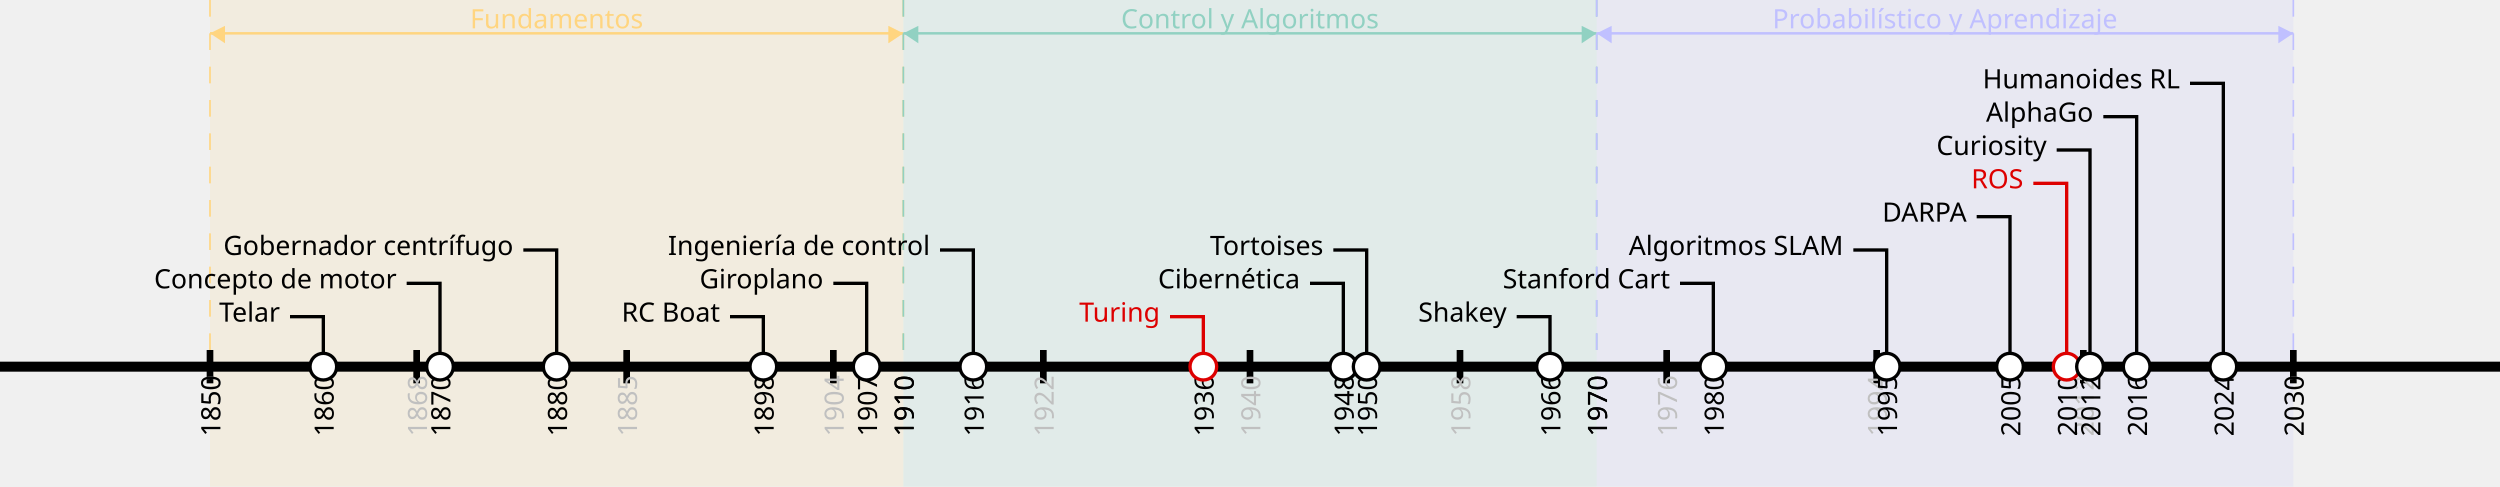
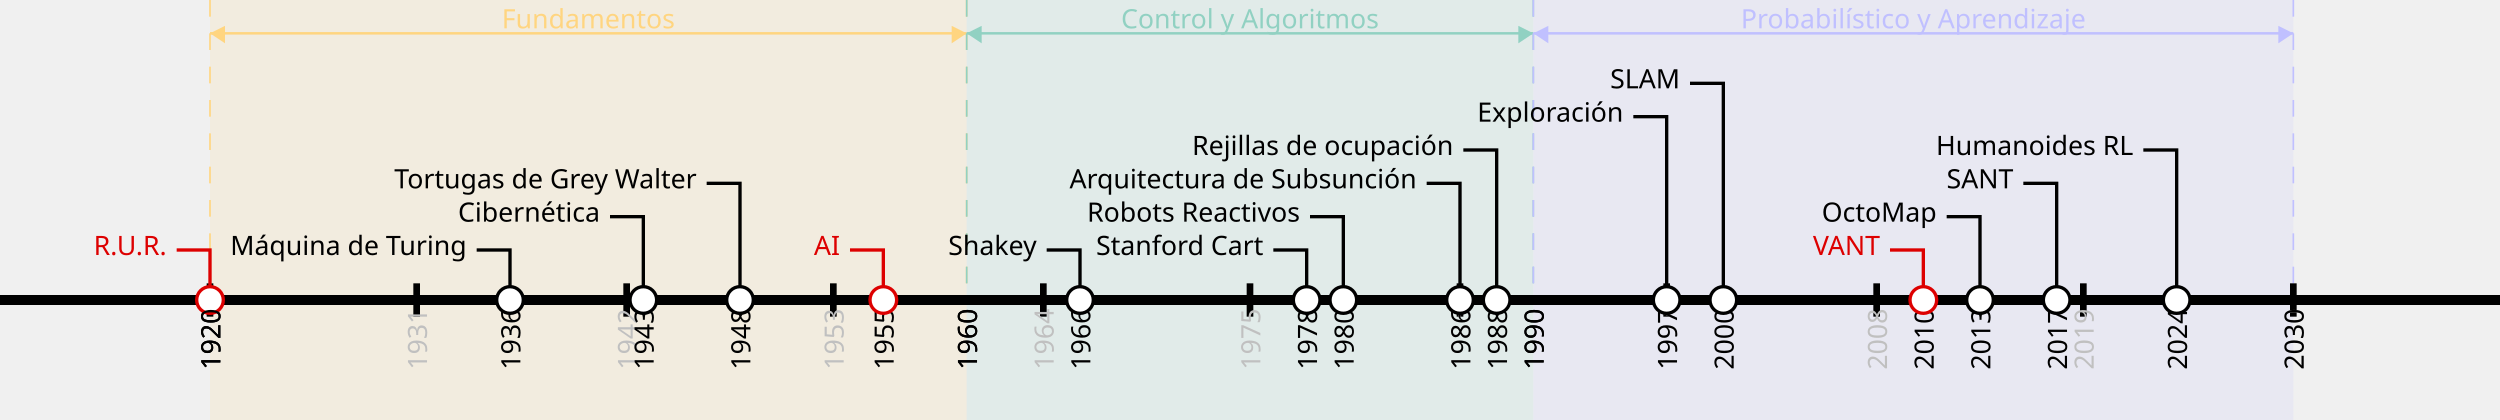
- <svg xmlns="http://www.w3.org/2000/svg" baseProfile="full" height="146.0" version="1.1" width="750">
+ <svg xmlns="http://www.w3.org/2000/svg" baseProfile="full" height="126.0" version="1.1" width="750">
  <defs>
    <marker id="id1" markerHeight="10" markerWidth="10" orient="auto" refX="0" refY="3">
      <path d="M6,0 L6,7 L0,3 L6,0" fill="#FFD580" />
    </marker>
    <marker id="id2" markerHeight="10" markerWidth="10" orient="auto" refX="6" refY="3">
      <path d="M0,0 L0,7 L6,3 L0,0" fill="#FFD580" />
    </marker>
    <marker id="id3" markerHeight="10" markerWidth="10" orient="auto" refX="0" refY="3">
      <path d="M6,0 L6,7 L0,3 L6,0" fill="#91D1C2" />
    </marker>
    <marker id="id4" markerHeight="10" markerWidth="10" orient="auto" refX="6" refY="3">
      <path d="M0,0 L0,7 L6,3 L0,0" fill="#91D1C2" />
    </marker>
    <marker id="id5" markerHeight="10" markerWidth="10" orient="auto" refX="0" refY="3">
      <path d="M6,0 L6,7 L0,3 L6,0" fill="#C0C0FF" />
    </marker>
    <marker id="id6" markerHeight="10" markerWidth="10" orient="auto" refX="6" refY="3">
      <path d="M0,0 L0,7 L6,3 L0,0" fill="#C0C0FF" />
    </marker>
  </defs>
-   <rect fill="#FFD580" fill-opacity="0.15" height="146.0" width="208" x="63" y="0" />
-   <line stroke="#FFD580" stroke-dasharray="5 5" stroke-width="0.5" x1="63" x2="63" y1="0" y2="110" />
-   <line stroke="#FFD580" stroke-dasharray="5 5" stroke-width="0.5" x1="271" x2="271" y1="0" y2="110" />
-   <line marker-end="url(#id2)" marker-start="url(#id1)" stroke="#FFD580" stroke-width="0.75" x1="63" x2="271" y1="10" y2="10" />
-   <text fill="#FFD580" font-family="Helevetica" font-size="6pt" stroke="none" text-anchor="middle" x="167.0" y="8.5">Fundamentos</text>
-   <rect fill="#91D1C2" fill-opacity="0.15" height="146.0" width="208" x="271" y="0" />
-   <line stroke="#91D1C2" stroke-dasharray="5 5" stroke-width="0.5" x1="271" x2="271" y1="0" y2="110" />
-   <line stroke="#91D1C2" stroke-dasharray="5 5" stroke-width="0.5" x1="479" x2="479" y1="0" y2="110" />
-   <line marker-end="url(#id4)" marker-start="url(#id3)" stroke="#91D1C2" stroke-width="0.75" x1="271" x2="479" y1="10" y2="10" />
+   <rect fill="#FFD580" fill-opacity="0.15" height="126.0" width="227" x="63" y="0" />
+   <line stroke="#FFD580" stroke-dasharray="5 5" stroke-width="0.5" x1="63" x2="63" y1="0" y2="90" />
+   <line stroke="#FFD580" stroke-dasharray="5 5" stroke-width="0.5" x1="290" x2="290" y1="0" y2="90" />
+   <line marker-end="url(#id2)" marker-start="url(#id1)" stroke="#FFD580" stroke-width="0.75" x1="63" x2="290" y1="10" y2="10" />
+   <text fill="#FFD580" font-family="Helevetica" font-size="6pt" stroke="none" text-anchor="middle" x="176.5" y="8.5">Fundamentos</text>
+   <rect fill="#91D1C2" fill-opacity="0.15" height="126.0" width="170" x="290" y="0" />
+   <line stroke="#91D1C2" stroke-dasharray="5 5" stroke-width="0.5" x1="290" x2="290" y1="0" y2="90" />
+   <line stroke="#91D1C2" stroke-dasharray="5 5" stroke-width="0.5" x1="460" x2="460" y1="0" y2="90" />
+   <line marker-end="url(#id4)" marker-start="url(#id3)" stroke="#91D1C2" stroke-width="0.75" x1="290" x2="460" y1="10" y2="10" />
  <text fill="#91D1C2" font-family="Helevetica" font-size="6pt" stroke="none" text-anchor="middle" x="375.0" y="8.5">Control y Algoritmos</text>
-   <rect fill="#C0C0FF" fill-opacity="0.15" height="146.0" width="209" x="479" y="0" />
-   <line stroke="#C0C0FF" stroke-dasharray="5 5" stroke-width="0.5" x1="479" x2="479" y1="0" y2="110" />
-   <line stroke="#C0C0FF" stroke-dasharray="5 5" stroke-width="0.5" x1="688" x2="688" y1="0" y2="110" />
-   <line marker-end="url(#id6)" marker-start="url(#id5)" stroke="#C0C0FF" stroke-width="0.75" x1="479" x2="688" y1="10" y2="10" />
-   <text fill="#C0C0FF" font-family="Helevetica" font-size="6pt" stroke="none" text-anchor="middle" x="583.5" y="8.5">Probabilístico y Aprendizaje</text>
-   <g transform="translate(0,110)">
+   <rect fill="#C0C0FF" fill-opacity="0.15" height="126.0" width="228" x="460" y="0" />
+   <line stroke="#C0C0FF" stroke-dasharray="5 5" stroke-width="0.5" x1="460" x2="460" y1="0" y2="90" />
+   <line stroke="#C0C0FF" stroke-dasharray="5 5" stroke-width="0.5" x1="688" x2="688" y1="0" y2="90" />
+   <line marker-end="url(#id6)" marker-start="url(#id5)" stroke="#C0C0FF" stroke-width="0.75" x1="460" x2="688" y1="10" y2="10" />
+   <text fill="#C0C0FF" font-family="Helevetica" font-size="6pt" stroke="none" text-anchor="middle" x="574.0" y="8.5">Probabilístico y Aprendizaje</text>
+   <g transform="translate(0,90)">
    <line stroke="#000000" stroke-width="3" x1="0" x2="750" y1="0" y2="0" />
    <line stroke="#000000" stroke-width="2" x1="63" x2="63" y1="-5" y2="5" />
-     <text fill="#C0C0C0" font-family="Helevetica" font-size="6pt" stroke="none" text-anchor="end" transform="rotate(180, 63, 0)" writing-mode="tb" x="63" y="-10">1850</text>
+     <text fill="#C0C0C0" font-family="Helevetica" font-size="6pt" stroke="none" text-anchor="end" transform="rotate(180, 63, 0)" writing-mode="tb" x="63" y="-10">1920</text>
    <line stroke="#000000" stroke-width="2" x1="688" x2="688" y1="-5" y2="5" />
    <text fill="#C0C0C0" font-family="Helevetica" font-size="6pt" stroke="none" text-anchor="end" transform="rotate(180, 688, 0)" writing-mode="tb" x="688" y="-10">2030</text>
    <line stroke="#000000" stroke-width="2" x1="125" x2="125" y1="-5" y2="5" />
-     <text fill="#C0C0C0" font-family="Helevetica" font-size="6pt" stroke="none" text-anchor="end" transform="rotate(180, 125, 0)" writing-mode="tb" x="125" y="-10">1868</text>
+     <text fill="#C0C0C0" font-family="Helevetica" font-size="6pt" stroke="none" text-anchor="end" transform="rotate(180, 125, 0)" writing-mode="tb" x="125" y="-10">1931</text>
    <line stroke="#000000" stroke-width="2" x1="188" x2="188" y1="-5" y2="5" />
-     <text fill="#C0C0C0" font-family="Helevetica" font-size="6pt" stroke="none" text-anchor="end" transform="rotate(180, 188, 0)" writing-mode="tb" x="188" y="-10">1885</text>
+     <text fill="#C0C0C0" font-family="Helevetica" font-size="6pt" stroke="none" text-anchor="end" transform="rotate(180, 188, 0)" writing-mode="tb" x="188" y="-10">1942</text>
    <line stroke="#000000" stroke-width="2" x1="250" x2="250" y1="-5" y2="5" />
-     <text fill="#C0C0C0" font-family="Helevetica" font-size="6pt" stroke="none" text-anchor="end" transform="rotate(180, 250, 0)" writing-mode="tb" x="250" y="-10">1904</text>
+     <text fill="#C0C0C0" font-family="Helevetica" font-size="6pt" stroke="none" text-anchor="end" transform="rotate(180, 250, 0)" writing-mode="tb" x="250" y="-10">1953</text>
    <line stroke="#000000" stroke-width="2" x1="313" x2="313" y1="-5" y2="5" />
-     <text fill="#C0C0C0" font-family="Helevetica" font-size="6pt" stroke="none" text-anchor="end" transform="rotate(180, 313, 0)" writing-mode="tb" x="313" y="-10">1922</text>
+     <text fill="#C0C0C0" font-family="Helevetica" font-size="6pt" stroke="none" text-anchor="end" transform="rotate(180, 313, 0)" writing-mode="tb" x="313" y="-10">1964</text>
    <line stroke="#000000" stroke-width="2" x1="375" x2="375" y1="-5" y2="5" />
-     <text fill="#C0C0C0" font-family="Helevetica" font-size="6pt" stroke="none" text-anchor="end" transform="rotate(180, 375, 0)" writing-mode="tb" x="375" y="-10">1940</text>
+     <text fill="#C0C0C0" font-family="Helevetica" font-size="6pt" stroke="none" text-anchor="end" transform="rotate(180, 375, 0)" writing-mode="tb" x="375" y="-10">1975</text>
    <line stroke="#000000" stroke-width="2" x1="438" x2="438" y1="-5" y2="5" />
-     <text fill="#C0C0C0" font-family="Helevetica" font-size="6pt" stroke="none" text-anchor="end" transform="rotate(180, 438, 0)" writing-mode="tb" x="438" y="-10">1958</text>
+     <text fill="#C0C0C0" font-family="Helevetica" font-size="6pt" stroke="none" text-anchor="end" transform="rotate(180, 438, 0)" writing-mode="tb" x="438" y="-10">1986</text>
    <line stroke="#000000" stroke-width="2" x1="500" x2="500" y1="-5" y2="5" />
-     <text fill="#C0C0C0" font-family="Helevetica" font-size="6pt" stroke="none" text-anchor="end" transform="rotate(180, 500, 0)" writing-mode="tb" x="500" y="-10">1976</text>
+     <text fill="#C0C0C0" font-family="Helevetica" font-size="6pt" stroke="none" text-anchor="end" transform="rotate(180, 500, 0)" writing-mode="tb" x="500" y="-10">1997</text>
    <line stroke="#000000" stroke-width="2" x1="563" x2="563" y1="-5" y2="5" />
-     <text fill="#C0C0C0" font-family="Helevetica" font-size="6pt" stroke="none" text-anchor="end" transform="rotate(180, 563, 0)" writing-mode="tb" x="563" y="-10">1994</text>
+     <text fill="#C0C0C0" font-family="Helevetica" font-size="6pt" stroke="none" text-anchor="end" transform="rotate(180, 563, 0)" writing-mode="tb" x="563" y="-10">2008</text>
    <line stroke="#000000" stroke-width="2" x1="625" x2="625" y1="-5" y2="5" />
-     <text fill="#C0C0C0" font-family="Helevetica" font-size="6pt" stroke="none" text-anchor="end" transform="rotate(180, 625, 0)" writing-mode="tb" x="625" y="-10">2012</text>
-     <path d="M97,0 L97,-15 L87,-15" fill="none" stroke="#000000" stroke-width="1" />
-     <text fill="#000000" font-family="Helevetica" font-size="6pt" stroke="none" text-anchor="end" x="84" y="-13.5">Telar</text>
-     <text fill="#000000" font-family="Helevetica" font-size="6pt" stroke="none" text-anchor="end" transform="rotate(180, 97, 0)" writing-mode="tb" x="97" y="-10">1860</text>
-     <circle cx="97" cy="0" fill="white" r="4" stroke="#000000" stroke-width="1" />
-     <path d="M132,0 L132,-25 L122,-25" fill="none" stroke="#000000" stroke-width="1" />
-     <text fill="#000000" font-family="Helevetica" font-size="6pt" stroke="none" text-anchor="end" x="119" y="-23.5">Concepto de motor</text>
-     <text fill="#000000" font-family="Helevetica" font-size="6pt" stroke="none" text-anchor="end" transform="rotate(180, 132, 0)" writing-mode="tb" x="132" y="-10">1870</text>
-     <circle cx="132" cy="0" fill="white" r="4" stroke="#000000" stroke-width="1" />
-     <path d="M167,0 L167,-35 L157,-35" fill="none" stroke="#000000" stroke-width="1" />
-     <text fill="#000000" font-family="Helevetica" font-size="6pt" stroke="none" text-anchor="end" x="154" y="-33.5">Gobernador centrífugo</text>
-     <text fill="#000000" font-family="Helevetica" font-size="6pt" stroke="none" text-anchor="end" transform="rotate(180, 167, 0)" writing-mode="tb" x="167" y="-10">1880</text>
-     <circle cx="167" cy="0" fill="white" r="4" stroke="#000000" stroke-width="1" />
-     <path d="M229,0 L229,-15 L219,-15" fill="none" stroke="#000000" stroke-width="1" />
-     <text fill="#000000" font-family="Helevetica" font-size="6pt" stroke="none" text-anchor="end" x="216" y="-13.5">RC Boat</text>
-     <text fill="#000000" font-family="Helevetica" font-size="6pt" stroke="none" text-anchor="end" transform="rotate(180, 229, 0)" writing-mode="tb" x="229" y="-10">1898</text>
-     <circle cx="229" cy="0" fill="white" r="4" stroke="#000000" stroke-width="1" />
-     <path d="M260,0 L260,-25 L250,-25" fill="none" stroke="#000000" stroke-width="1" />
-     <text fill="#000000" font-family="Helevetica" font-size="6pt" stroke="none" text-anchor="end" x="247" y="-23.5">Giroplano</text>
-     <text fill="#000000" font-family="Helevetica" font-size="6pt" stroke="none" text-anchor="end" transform="rotate(180, 260, 0)" writing-mode="tb" x="260" y="-10">1907</text>
-     <circle cx="260" cy="0" fill="white" r="4" stroke="#000000" stroke-width="1" />
-     <path d="M292,0 L292,-35 L282,-35" fill="none" stroke="#000000" stroke-width="1" />
-     <text fill="#000000" font-family="Helevetica" font-size="6pt" stroke="none" text-anchor="end" x="279" y="-33.5">Ingeniería de control</text>
-     <text fill="#000000" font-family="Helevetica" font-size="6pt" stroke="none" text-anchor="end" transform="rotate(180, 292, 0)" writing-mode="tb" x="292" y="-10">1916</text>
-     <circle cx="292" cy="0" fill="white" r="4" stroke="#000000" stroke-width="1" />
-     <path d="M361,0 L361,-15 L351,-15" fill="none" stroke="#DD0000" stroke-width="1" />
-     <text fill="#DD0000" font-family="Helevetica" font-size="6pt" stroke="none" text-anchor="end" x="348" y="-13.5">Turing</text>
-     <text fill="#000000" font-family="Helevetica" font-size="6pt" stroke="none" text-anchor="end" transform="rotate(180, 361, 0)" writing-mode="tb" x="361" y="-10">1936</text>
-     <circle cx="361" cy="0" fill="white" r="4" stroke="#DD0000" stroke-width="1" />
+     <text fill="#C0C0C0" font-family="Helevetica" font-size="6pt" stroke="none" text-anchor="end" transform="rotate(180, 625, 0)" writing-mode="tb" x="625" y="-10">2019</text>
+     <path d="M63,0 L63,-15 L53,-15" fill="none" stroke="#DD0000" stroke-width="1" />
+     <text fill="#DD0000" font-family="Helevetica" font-size="6pt" stroke="none" text-anchor="end" x="50" y="-13.5">R.U.R.</text>
+     <text fill="#000000" font-family="Helevetica" font-size="6pt" stroke="none" text-anchor="end" transform="rotate(180, 63, 0)" writing-mode="tb" x="63" y="-10">1920</text>
+     <circle cx="63" cy="0" fill="white" r="4" stroke="#DD0000" stroke-width="1" />
+     <path d="M153,0 L153,-15 L143,-15" fill="none" stroke="#000000" stroke-width="1" />
+     <text fill="#000000" font-family="Helevetica" font-size="6pt" stroke="none" text-anchor="end" x="140" y="-13.5">Máquina de Turing</text>
+     <text fill="#000000" font-family="Helevetica" font-size="6pt" stroke="none" text-anchor="end" transform="rotate(180, 153, 0)" writing-mode="tb" x="153" y="-10">1936</text>
+     <circle cx="153" cy="0" fill="white" r="4" stroke="#000000" stroke-width="1" />
+     <path d="M193,0 L193,-25 L183,-25" fill="none" stroke="#000000" stroke-width="1" />
+     <text fill="#000000" font-family="Helevetica" font-size="6pt" stroke="none" text-anchor="end" x="180" y="-23.5">Cibernética</text>
+     <text fill="#000000" font-family="Helevetica" font-size="6pt" stroke="none" text-anchor="end" transform="rotate(180, 193, 0)" writing-mode="tb" x="193" y="-10">1943</text>
+     <circle cx="193" cy="0" fill="white" r="4" stroke="#000000" stroke-width="1" />
+     <path d="M222,0 L222,-35 L212,-35" fill="none" stroke="#000000" stroke-width="1" />
+     <text fill="#000000" font-family="Helevetica" font-size="6pt" stroke="none" text-anchor="end" x="209" y="-33.5">Tortugas de Grey Walter</text>
+     <text fill="#000000" font-family="Helevetica" font-size="6pt" stroke="none" text-anchor="end" transform="rotate(180, 222, 0)" writing-mode="tb" x="222" y="-10">1948</text>
+     <circle cx="222" cy="0" fill="white" r="4" stroke="#000000" stroke-width="1" />
+     <path d="M265,0 L265,-15 L255,-15" fill="none" stroke="#DD0000" stroke-width="1" />
+     <text fill="#DD0000" font-family="Helevetica" font-size="6pt" stroke="none" text-anchor="end" x="252" y="-13.5">AI</text>
+     <text fill="#000000" font-family="Helevetica" font-size="6pt" stroke="none" text-anchor="end" transform="rotate(180, 265, 0)" writing-mode="tb" x="265" y="-10">1955</text>
+     <circle cx="265" cy="0" fill="white" r="4" stroke="#DD0000" stroke-width="1" />
+     <path d="M324,0 L324,-15 L314,-15" fill="none" stroke="#000000" stroke-width="1" />
+     <text fill="#000000" font-family="Helevetica" font-size="6pt" stroke="none" text-anchor="end" x="311" y="-13.5">Shakey</text>
+     <text fill="#000000" font-family="Helevetica" font-size="6pt" stroke="none" text-anchor="end" transform="rotate(180, 324, 0)" writing-mode="tb" x="324" y="-10">1966</text>
+     <circle cx="324" cy="0" fill="white" r="4" stroke="#000000" stroke-width="1" />
+     <path d="M392,0 L392,-15 L382,-15" fill="none" stroke="#000000" stroke-width="1" />
+     <text fill="#000000" font-family="Helevetica" font-size="6pt" stroke="none" text-anchor="end" x="379" y="-13.5">Stanford Cart</text>
+     <text fill="#000000" font-family="Helevetica" font-size="6pt" stroke="none" text-anchor="end" transform="rotate(180, 392, 0)" writing-mode="tb" x="392" y="-10">1978</text>
+     <circle cx="392" cy="0" fill="white" r="4" stroke="#000000" stroke-width="1" />
    <path d="M403,0 L403,-25 L393,-25" fill="none" stroke="#000000" stroke-width="1" />
-     <text fill="#000000" font-family="Helevetica" font-size="6pt" stroke="none" text-anchor="end" x="390" y="-23.5">Cibernética</text>
-     <text fill="#000000" font-family="Helevetica" font-size="6pt" stroke="none" text-anchor="end" transform="rotate(180, 403, 0)" writing-mode="tb" x="403" y="-10">1948</text>
+     <text fill="#000000" font-family="Helevetica" font-size="6pt" stroke="none" text-anchor="end" x="390" y="-23.5">Robots Reactivos</text>
+     <text fill="#000000" font-family="Helevetica" font-size="6pt" stroke="none" text-anchor="end" transform="rotate(180, 403, 0)" writing-mode="tb" x="403" y="-10">1980</text>
    <circle cx="403" cy="0" fill="white" r="4" stroke="#000000" stroke-width="1" />
-     <path d="M410,0 L410,-35 L400,-35" fill="none" stroke="#000000" stroke-width="1" />
-     <text fill="#000000" font-family="Helevetica" font-size="6pt" stroke="none" text-anchor="end" x="397" y="-33.5">Tortoises</text>
-     <text fill="#000000" font-family="Helevetica" font-size="6pt" stroke="none" text-anchor="end" transform="rotate(180, 410, 0)" writing-mode="tb" x="410" y="-10">1950</text>
-     <circle cx="410" cy="0" fill="white" r="4" stroke="#000000" stroke-width="1" />
-     <path d="M465,0 L465,-15 L455,-15" fill="none" stroke="#000000" stroke-width="1" />
-     <text fill="#000000" font-family="Helevetica" font-size="6pt" stroke="none" text-anchor="end" x="452" y="-13.5">Shakey</text>
-     <text fill="#000000" font-family="Helevetica" font-size="6pt" stroke="none" text-anchor="end" transform="rotate(180, 465, 0)" writing-mode="tb" x="465" y="-10">1966</text>
-     <circle cx="465" cy="0" fill="white" r="4" stroke="#000000" stroke-width="1" />
-     <path d="M514,0 L514,-25 L504,-25" fill="none" stroke="#000000" stroke-width="1" />
-     <text fill="#000000" font-family="Helevetica" font-size="6pt" stroke="none" text-anchor="end" x="501" y="-23.5">Stanford Cart</text>
-     <text fill="#000000" font-family="Helevetica" font-size="6pt" stroke="none" text-anchor="end" transform="rotate(180, 514, 0)" writing-mode="tb" x="514" y="-10">1980</text>
-     <circle cx="514" cy="0" fill="white" r="4" stroke="#000000" stroke-width="1" />
-     <path d="M566,0 L566,-35 L556,-35" fill="none" stroke="#000000" stroke-width="1" />
-     <text fill="#000000" font-family="Helevetica" font-size="6pt" stroke="none" text-anchor="end" x="553" y="-33.5">Algoritmos SLAM</text>
-     <text fill="#000000" font-family="Helevetica" font-size="6pt" stroke="none" text-anchor="end" transform="rotate(180, 566, 0)" writing-mode="tb" x="566" y="-10">1995</text>
-     <circle cx="566" cy="0" fill="white" r="4" stroke="#000000" stroke-width="1" />
-     <path d="M603,0 L603,-45 L593,-45" fill="none" stroke="#000000" stroke-width="1" />
-     <text fill="#000000" font-family="Helevetica" font-size="6pt" stroke="none" text-anchor="end" x="590" y="-43.5">DARPA</text>
-     <text fill="#000000" font-family="Helevetica" font-size="6pt" stroke="none" text-anchor="end" transform="rotate(180, 603, 0)" writing-mode="tb" x="603" y="-10">2005</text>
-     <circle cx="603" cy="0" fill="white" r="4" stroke="#000000" stroke-width="1" />
-     <path d="M620,0 L620,-55 L610,-55" fill="none" stroke="#DD0000" stroke-width="1" />
-     <text fill="#DD0000" font-family="Helevetica" font-size="6pt" stroke="none" text-anchor="end" x="607" y="-53.5">ROS</text>
-     <text fill="#000000" font-family="Helevetica" font-size="6pt" stroke="none" text-anchor="end" transform="rotate(180, 620, 0)" writing-mode="tb" x="620" y="-10">2010</text>
-     <circle cx="620" cy="0" fill="white" r="4" stroke="#DD0000" stroke-width="1" />
-     <path d="M627,0 L627,-65 L617,-65" fill="none" stroke="#000000" stroke-width="1" />
-     <text fill="#000000" font-family="Helevetica" font-size="6pt" stroke="none" text-anchor="end" x="614" y="-63.5">Curiosity</text>
-     <text fill="#000000" font-family="Helevetica" font-size="6pt" stroke="none" text-anchor="end" transform="rotate(180, 627, 0)" writing-mode="tb" x="627" y="-10">2012</text>
-     <circle cx="627" cy="0" fill="white" r="4" stroke="#000000" stroke-width="1" />
-     <path d="M641,0 L641,-75 L631,-75" fill="none" stroke="#000000" stroke-width="1" />
-     <text fill="#000000" font-family="Helevetica" font-size="6pt" stroke="none" text-anchor="end" x="628" y="-73.5">AlphaGo</text>
-     <text fill="#000000" font-family="Helevetica" font-size="6pt" stroke="none" text-anchor="end" transform="rotate(180, 641, 0)" writing-mode="tb" x="641" y="-10">2016</text>
-     <circle cx="641" cy="0" fill="white" r="4" stroke="#000000" stroke-width="1" />
-     <path d="M667,0 L667,-85 L657,-85" fill="none" stroke="#000000" stroke-width="1" />
-     <text fill="#000000" font-family="Helevetica" font-size="6pt" stroke="none" text-anchor="end" x="654" y="-83.5">Humanoides RL</text>
-     <text fill="#000000" font-family="Helevetica" font-size="6pt" stroke="none" text-anchor="end" transform="rotate(180, 667, 0)" writing-mode="tb" x="667" y="-10">2024</text>
-     <circle cx="667" cy="0" fill="white" r="4" stroke="#000000" stroke-width="1" />
-     <text fill="#000000" font-family="Helevetica" font-size="6pt" stroke="none" text-anchor="end" transform="rotate(180, 63, 0)" writing-mode="tb" x="63" y="-10">1850</text>
-     <text fill="#000000" font-family="Helevetica" font-size="6pt" stroke="none" text-anchor="end" transform="rotate(180, 271, 0)" writing-mode="tb" x="271" y="-10">1910</text>
-     <text fill="#000000" font-family="Helevetica" font-size="6pt" stroke="none" text-anchor="end" transform="rotate(180, 271, 0)" writing-mode="tb" x="271" y="-10">1910</text>
-     <text fill="#000000" font-family="Helevetica" font-size="6pt" stroke="none" text-anchor="end" transform="rotate(180, 479, 0)" writing-mode="tb" x="479" y="-10">1970</text>
-     <text fill="#000000" font-family="Helevetica" font-size="6pt" stroke="none" text-anchor="end" transform="rotate(180, 479, 0)" writing-mode="tb" x="479" y="-10">1970</text>
+     <path d="M438,0 L438,-35 L428,-35" fill="none" stroke="#000000" stroke-width="1" />
+     <text fill="#000000" font-family="Helevetica" font-size="6pt" stroke="none" text-anchor="end" x="425" y="-33.5">Arquitectura de Subsunción</text>
+     <text fill="#000000" font-family="Helevetica" font-size="6pt" stroke="none" text-anchor="end" transform="rotate(180, 438, 0)" writing-mode="tb" x="438" y="-10">1986</text>
+     <circle cx="438" cy="0" fill="white" r="4" stroke="#000000" stroke-width="1" />
+     <path d="M449,0 L449,-45 L439,-45" fill="none" stroke="#000000" stroke-width="1" />
+     <text fill="#000000" font-family="Helevetica" font-size="6pt" stroke="none" text-anchor="end" x="436" y="-43.5">Rejillas de ocupación</text>
+     <text fill="#000000" font-family="Helevetica" font-size="6pt" stroke="none" text-anchor="end" transform="rotate(180, 449, 0)" writing-mode="tb" x="449" y="-10">1988</text>
+     <circle cx="449" cy="0" fill="white" r="4" stroke="#000000" stroke-width="1" />
+     <path d="M500,0 L500,-55 L490,-55" fill="none" stroke="#000000" stroke-width="1" />
+     <text fill="#000000" font-family="Helevetica" font-size="6pt" stroke="none" text-anchor="end" x="487" y="-53.5">Exploración</text>
+     <text fill="#000000" font-family="Helevetica" font-size="6pt" stroke="none" text-anchor="end" transform="rotate(180, 500, 0)" writing-mode="tb" x="500" y="-10">1997</text>
+     <circle cx="500" cy="0" fill="white" r="4" stroke="#000000" stroke-width="1" />
+     <path d="M517,0 L517,-65 L507,-65" fill="none" stroke="#000000" stroke-width="1" />
+     <text fill="#000000" font-family="Helevetica" font-size="6pt" stroke="none" text-anchor="end" x="504" y="-63.5">SLAM</text>
+     <text fill="#000000" font-family="Helevetica" font-size="6pt" stroke="none" text-anchor="end" transform="rotate(180, 517, 0)" writing-mode="tb" x="517" y="-10">2000</text>
+     <circle cx="517" cy="0" fill="white" r="4" stroke="#000000" stroke-width="1" />
+     <path d="M577,0 L577,-15 L567,-15" fill="none" stroke="#DD0000" stroke-width="1" />
+     <text fill="#DD0000" font-family="Helevetica" font-size="6pt" stroke="none" text-anchor="end" x="564" y="-13.5">VANT</text>
+     <text fill="#000000" font-family="Helevetica" font-size="6pt" stroke="none" text-anchor="end" transform="rotate(180, 577, 0)" writing-mode="tb" x="577" y="-10">2010</text>
+     <circle cx="577" cy="0" fill="white" r="4" stroke="#DD0000" stroke-width="1" />
+     <path d="M594,0 L594,-25 L584,-25" fill="none" stroke="#000000" stroke-width="1" />
+     <text fill="#000000" font-family="Helevetica" font-size="6pt" stroke="none" text-anchor="end" x="581" y="-23.5">OctoMap</text>
+     <text fill="#000000" font-family="Helevetica" font-size="6pt" stroke="none" text-anchor="end" transform="rotate(180, 594, 0)" writing-mode="tb" x="594" y="-10">2013</text>
+     <circle cx="594" cy="0" fill="white" r="4" stroke="#000000" stroke-width="1" />
+     <path d="M617,0 L617,-35 L607,-35" fill="none" stroke="#000000" stroke-width="1" />
+     <text fill="#000000" font-family="Helevetica" font-size="6pt" stroke="none" text-anchor="end" x="604" y="-33.5">SANT</text>
+     <text fill="#000000" font-family="Helevetica" font-size="6pt" stroke="none" text-anchor="end" transform="rotate(180, 617, 0)" writing-mode="tb" x="617" y="-10">2017</text>
+     <circle cx="617" cy="0" fill="white" r="4" stroke="#000000" stroke-width="1" />
+     <path d="M653,0 L653,-45 L643,-45" fill="none" stroke="#000000" stroke-width="1" />
+     <text fill="#000000" font-family="Helevetica" font-size="6pt" stroke="none" text-anchor="end" x="640" y="-43.5">Humanoides RL</text>
+     <text fill="#000000" font-family="Helevetica" font-size="6pt" stroke="none" text-anchor="end" transform="rotate(180, 653, 0)" writing-mode="tb" x="653" y="-10">2024</text>
+     <circle cx="653" cy="0" fill="white" r="4" stroke="#000000" stroke-width="1" />
+     <text fill="#000000" font-family="Helevetica" font-size="6pt" stroke="none" text-anchor="end" transform="rotate(180, 63, 0)" writing-mode="tb" x="63" y="-10">1920</text>
+     <text fill="#000000" font-family="Helevetica" font-size="6pt" stroke="none" text-anchor="end" transform="rotate(180, 290, 0)" writing-mode="tb" x="290" y="-10">1960</text>
+     <text fill="#000000" font-family="Helevetica" font-size="6pt" stroke="none" text-anchor="end" transform="rotate(180, 290, 0)" writing-mode="tb" x="290" y="-10">1960</text>
+     <text fill="#000000" font-family="Helevetica" font-size="6pt" stroke="none" text-anchor="end" transform="rotate(180, 460, 0)" writing-mode="tb" x="460" y="-10">1990</text>
+     <text fill="#000000" font-family="Helevetica" font-size="6pt" stroke="none" text-anchor="end" transform="rotate(180, 460, 0)" writing-mode="tb" x="460" y="-10">1990</text>
    <text fill="#000000" font-family="Helevetica" font-size="6pt" stroke="none" text-anchor="end" transform="rotate(180, 688, 0)" writing-mode="tb" x="688" y="-10">2030</text>
  </g>
</svg>
